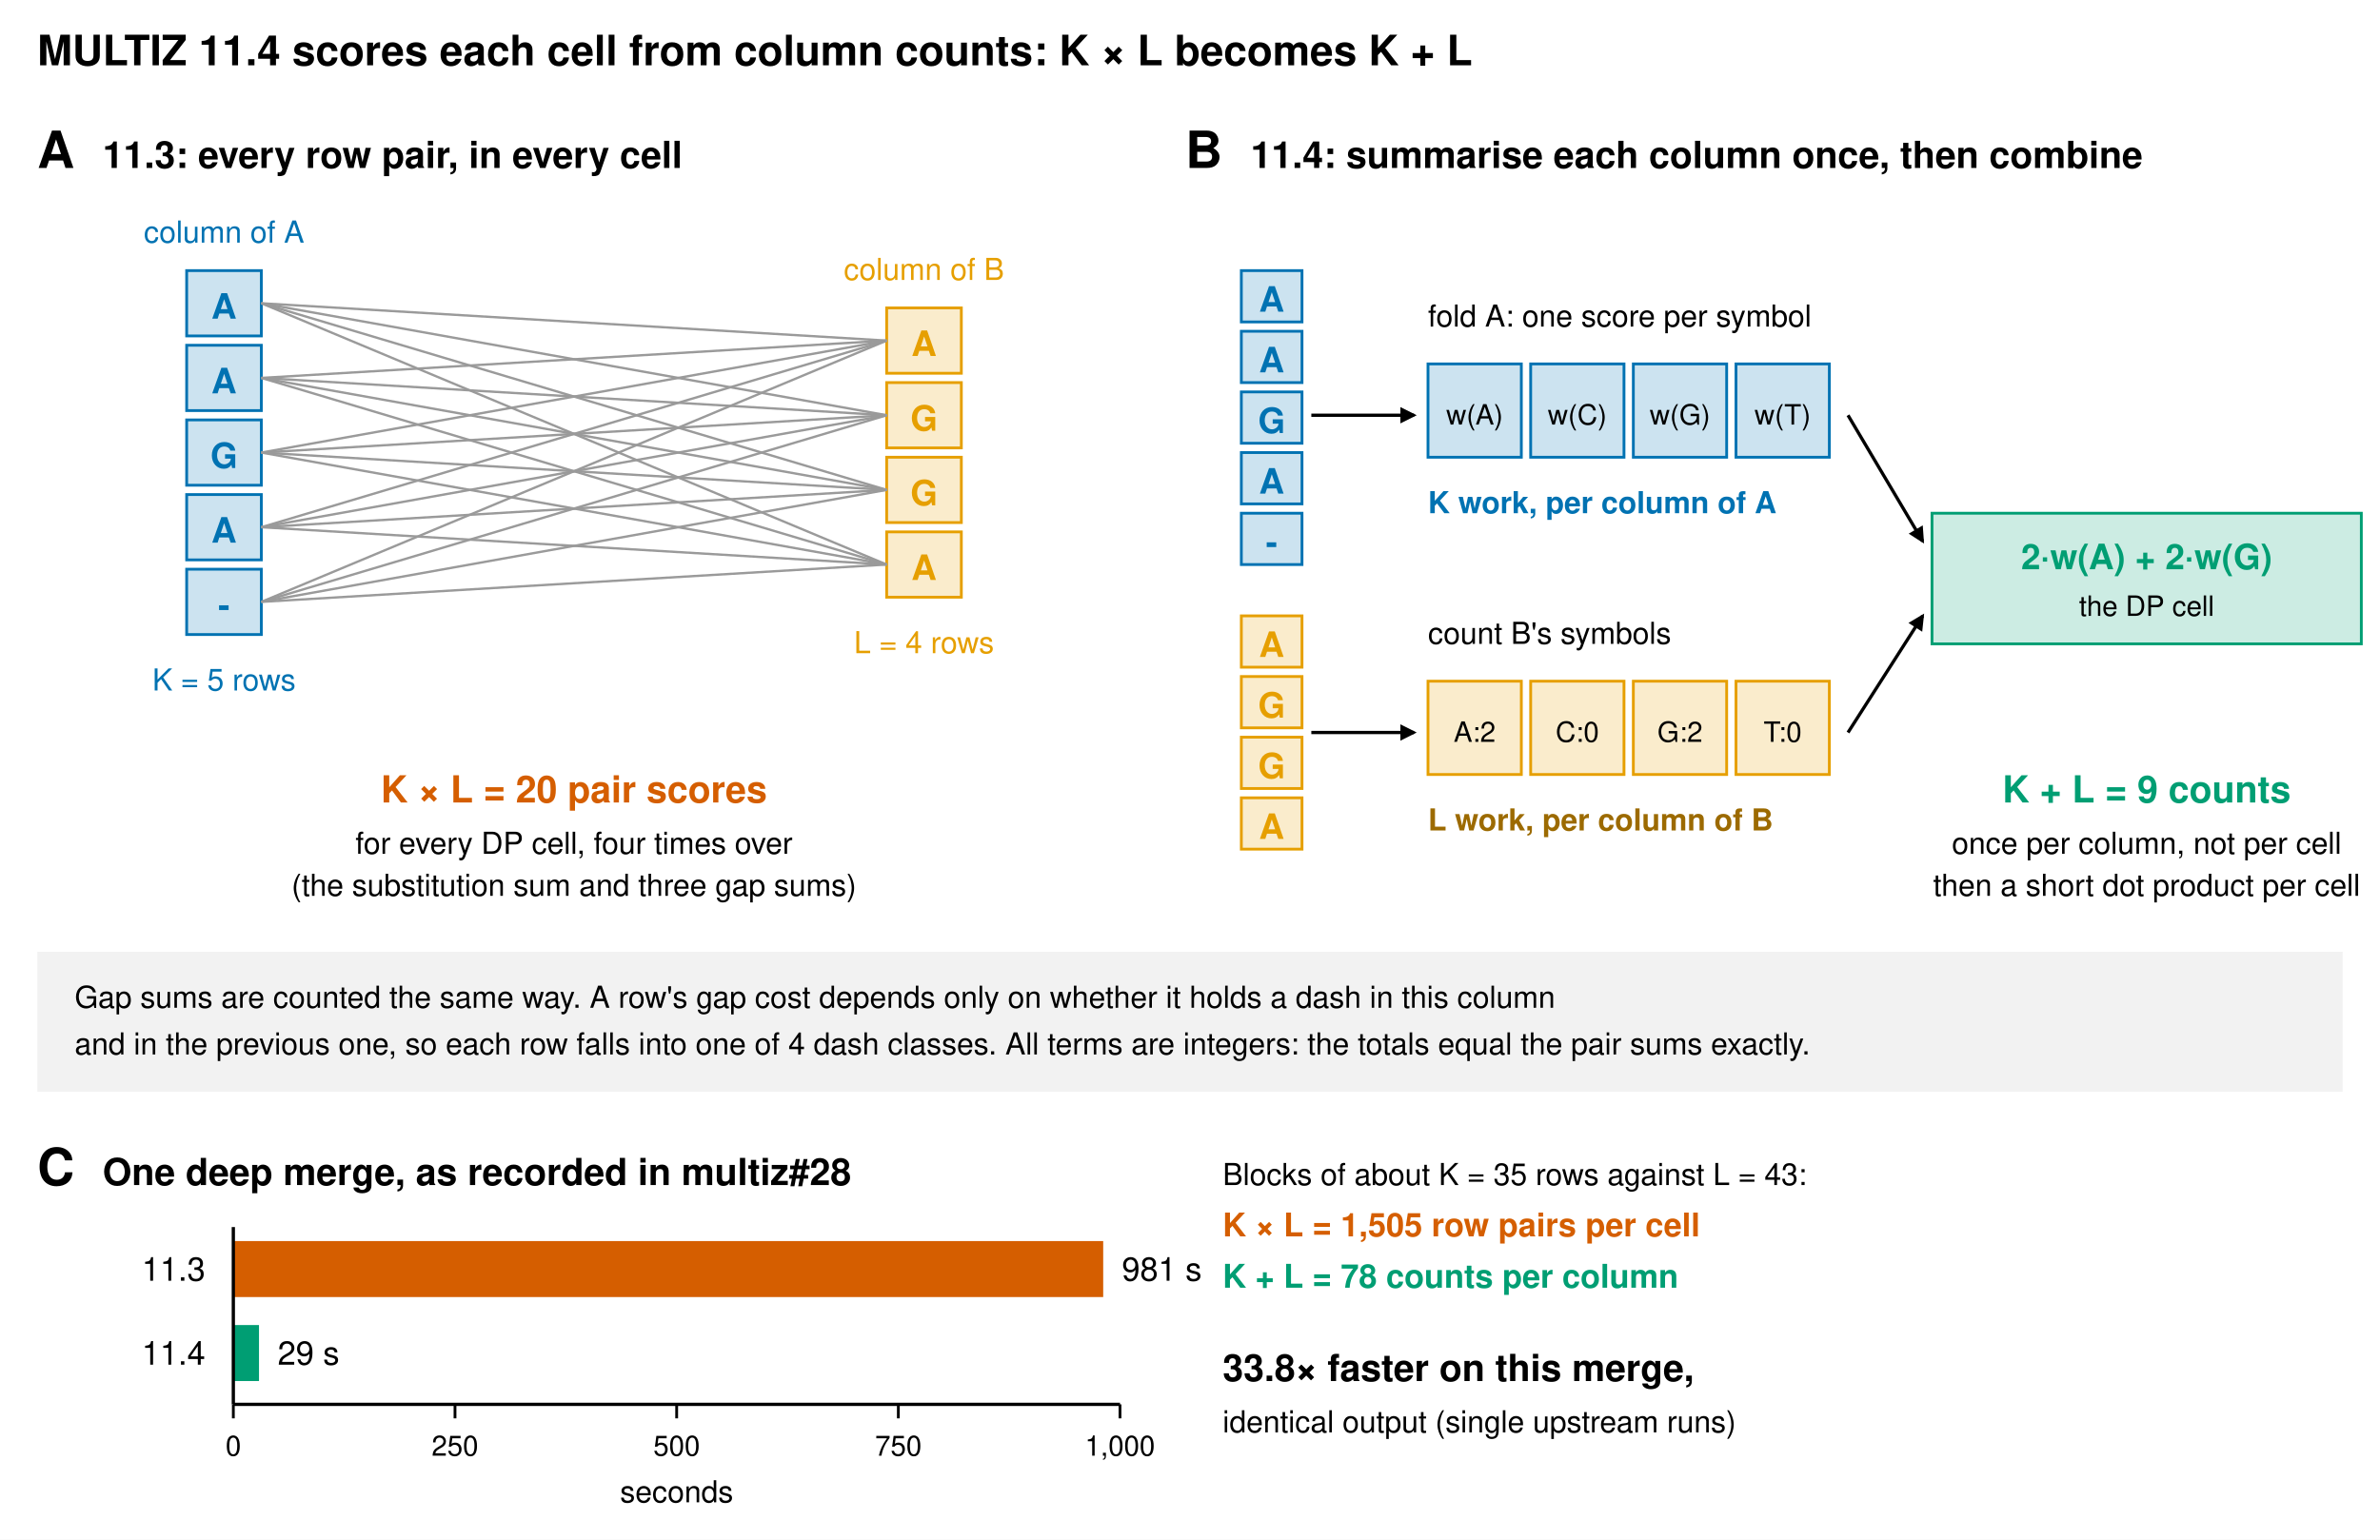
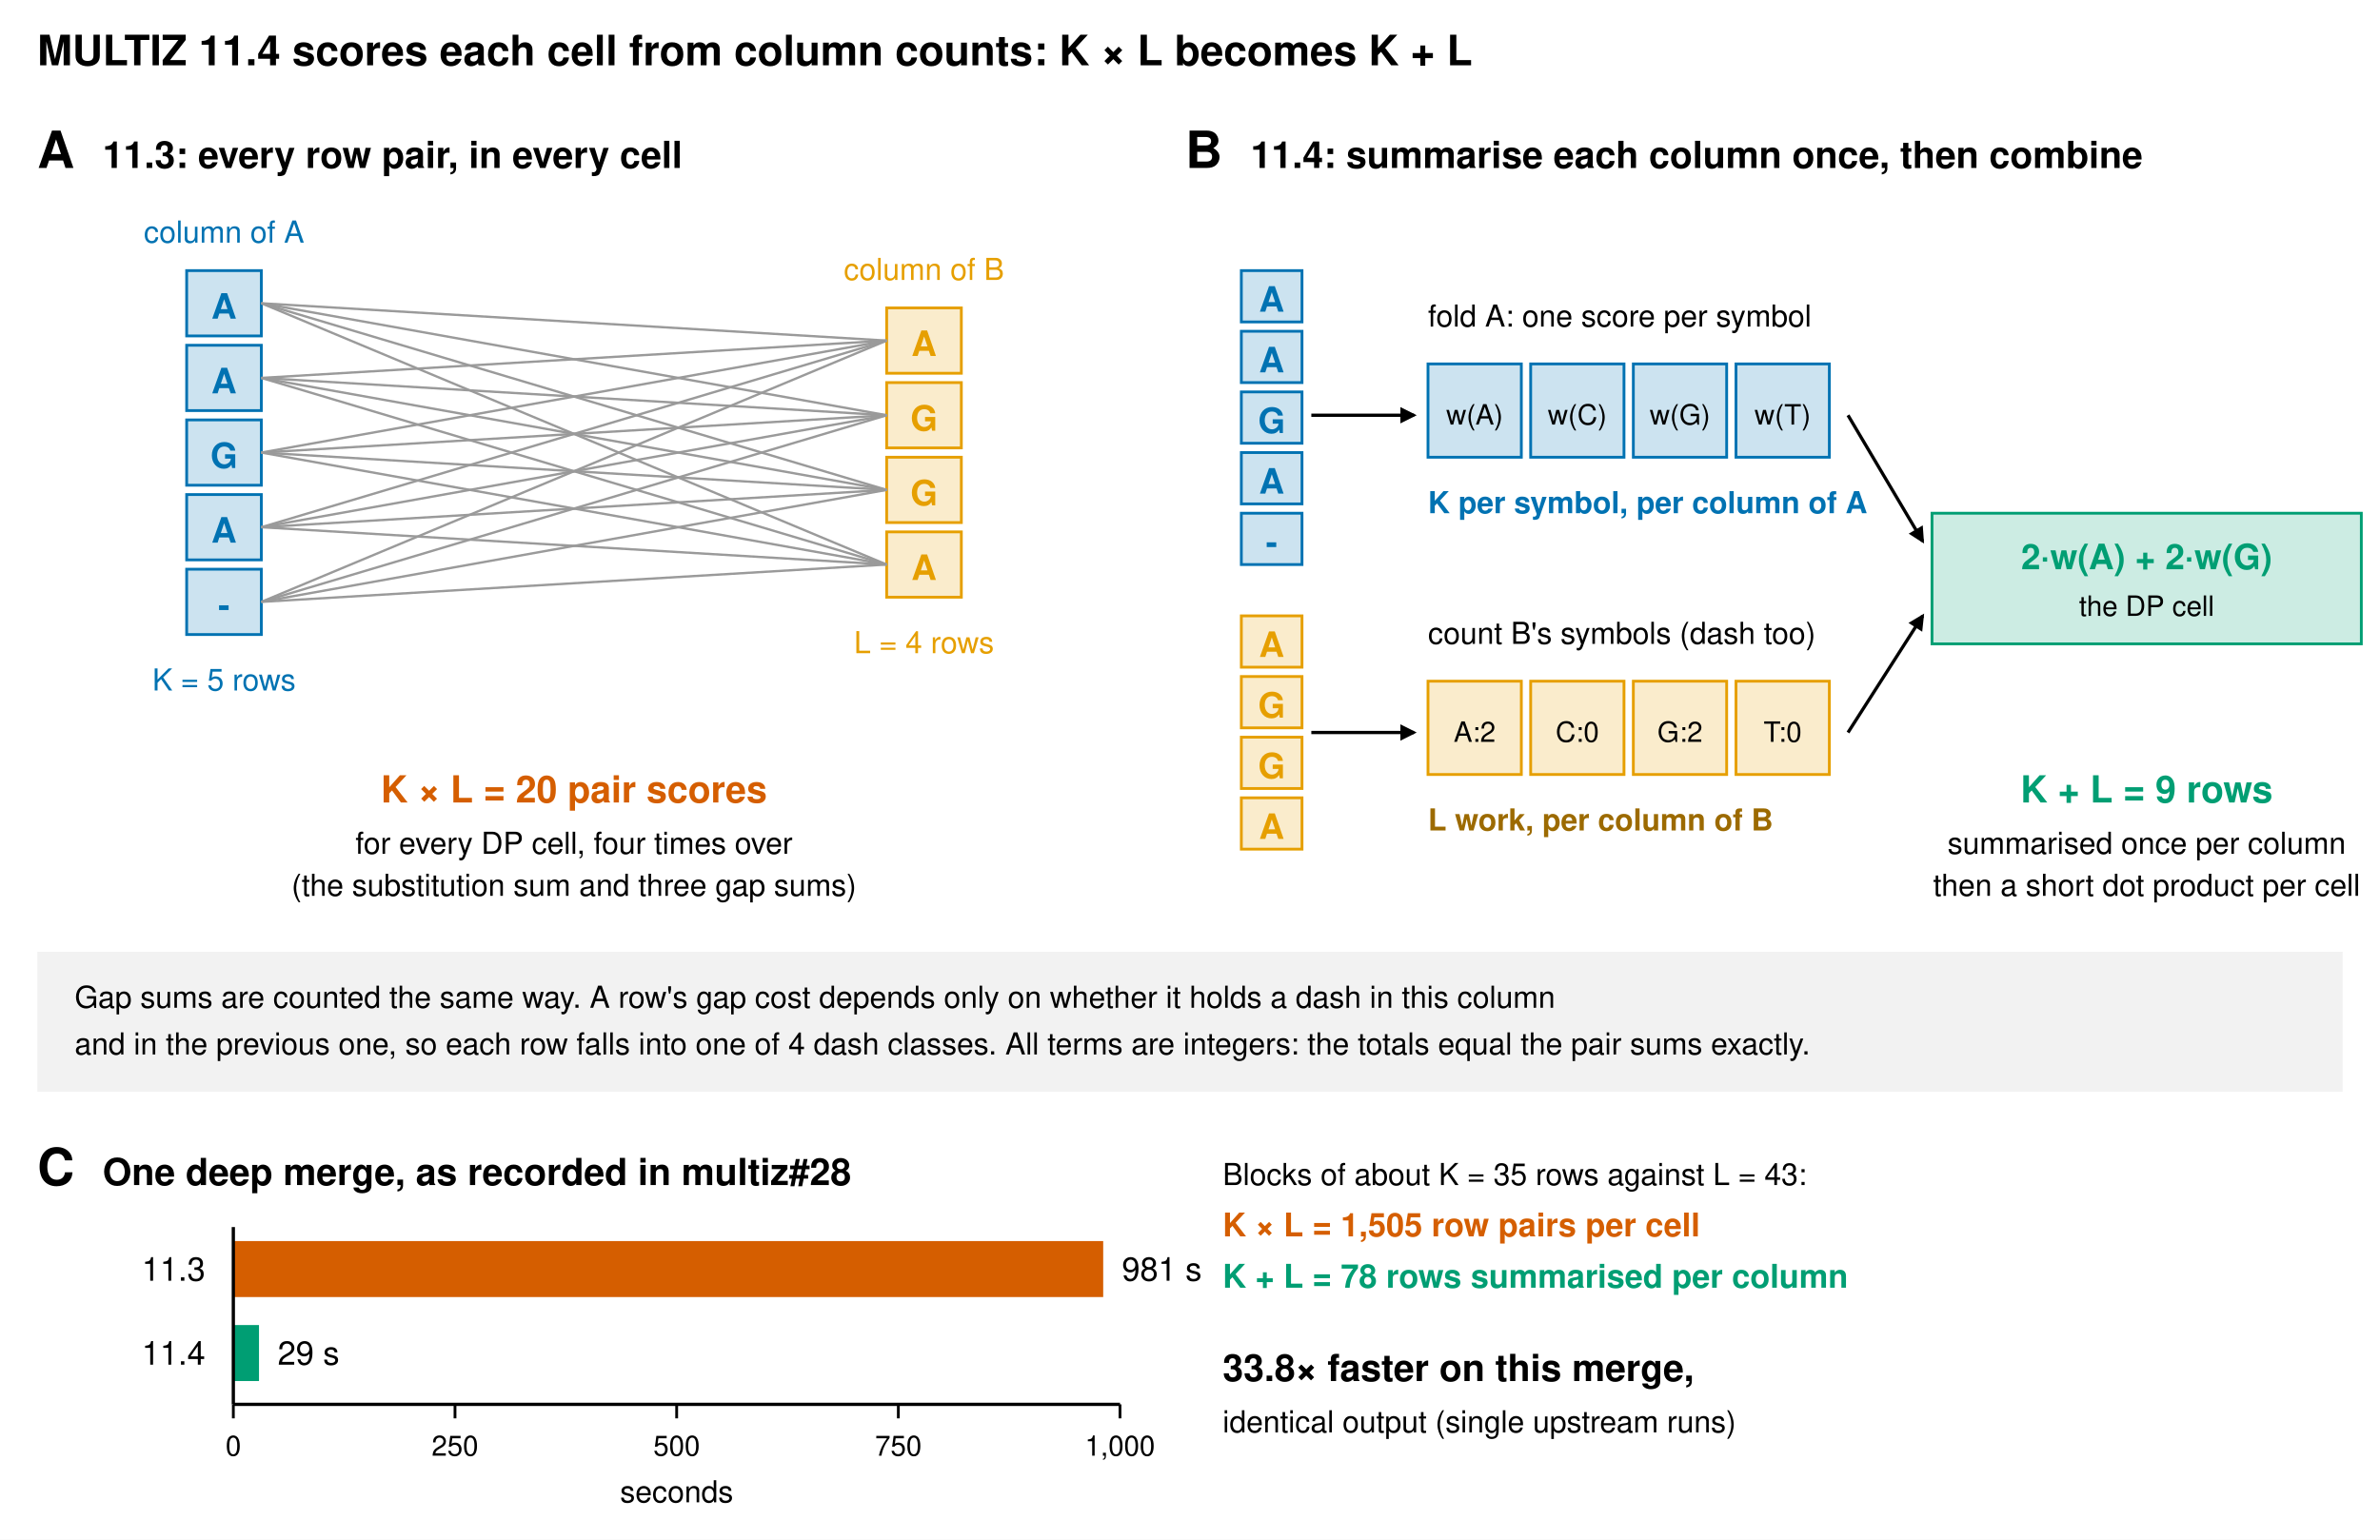
<svg xmlns="http://www.w3.org/2000/svg" width="510" height="330" viewBox="0 0 510 330" font-family="Helvetica,Arial,sans-serif">
  <defs>
    <marker id="arrow" viewBox="0 0 6 6" refX="5" refY="3" markerWidth="5" markerHeight="5" orient="auto">
      <path d="M0,0 L6,3 L0,6 z" fill="#000000" />
    </marker>
  </defs>
  <rect width="510" height="330" fill="#ffffff" />
  <text x="8.0" y="14.0" font-size="9" text-anchor="start" font-weight="bold" fill="#000000">MULTIZ 11.4 scores each cell from column counts: K × L becomes K + L</text>
  <text x="8.0" y="36.0" font-size="11" text-anchor="start" font-weight="bold" fill="#000000">A</text>
  <text x="22.0" y="36.0" font-size="8" text-anchor="start" font-weight="bold" fill="#000000">11.3: every row pair, in every cell</text>
  <rect x="40.0" y="58.0" width="16.0" height="14.0" fill="#CCE3F0" stroke="#0072B2" stroke-width="0.6" />
  <text x="48.0" y="68.3" font-size="7.5" text-anchor="middle" font-weight="bold" fill="#0072B2">A</text>
  <rect x="40.0" y="74.0" width="16.0" height="14.0" fill="#CCE3F0" stroke="#0072B2" stroke-width="0.6" />
  <text x="48.0" y="84.3" font-size="7.5" text-anchor="middle" font-weight="bold" fill="#0072B2">A</text>
  <rect x="40.0" y="90.0" width="16.0" height="14.0" fill="#CCE3F0" stroke="#0072B2" stroke-width="0.6" />
  <text x="48.0" y="100.3" font-size="7.5" text-anchor="middle" font-weight="bold" fill="#0072B2">G</text>
  <rect x="40.0" y="106.0" width="16.0" height="14.0" fill="#CCE3F0" stroke="#0072B2" stroke-width="0.6" />
  <text x="48.0" y="116.3" font-size="7.5" text-anchor="middle" font-weight="bold" fill="#0072B2">A</text>
  <rect x="40.0" y="122.0" width="16.0" height="14.0" fill="#CCE3F0" stroke="#0072B2" stroke-width="0.6" />
  <text x="48.0" y="132.3" font-size="7.5" text-anchor="middle" font-weight="bold" fill="#0072B2">-</text>
  <rect x="190.0" y="66.0" width="16.0" height="14.0" fill="#FAECCC" stroke="#E69F00" stroke-width="0.6" />
  <text x="198.0" y="76.3" font-size="7.5" text-anchor="middle" font-weight="bold" fill="#E69F00">A</text>
  <rect x="190.0" y="82.0" width="16.0" height="14.0" fill="#FAECCC" stroke="#E69F00" stroke-width="0.6" />
  <text x="198.0" y="92.3" font-size="7.5" text-anchor="middle" font-weight="bold" fill="#E69F00">G</text>
  <rect x="190.0" y="98.0" width="16.0" height="14.0" fill="#FAECCC" stroke="#E69F00" stroke-width="0.6" />
  <text x="198.0" y="108.3" font-size="7.5" text-anchor="middle" font-weight="bold" fill="#E69F00">G</text>
  <rect x="190.0" y="114.0" width="16.0" height="14.0" fill="#FAECCC" stroke="#E69F00" stroke-width="0.6" />
  <text x="198.0" y="124.3" font-size="7.5" text-anchor="middle" font-weight="bold" fill="#E69F00">A</text>
  <line x1="56.0" y1="65.0" x2="190.0" y2="73.0" stroke="#9A9A9A" stroke-width="0.5" />
  <line x1="56.0" y1="65.0" x2="190.0" y2="89.0" stroke="#9A9A9A" stroke-width="0.5" />
  <line x1="56.0" y1="65.0" x2="190.0" y2="105.0" stroke="#9A9A9A" stroke-width="0.5" />
  <line x1="56.0" y1="65.0" x2="190.0" y2="121.0" stroke="#9A9A9A" stroke-width="0.5" />
  <line x1="56.0" y1="81.0" x2="190.0" y2="73.0" stroke="#9A9A9A" stroke-width="0.5" />
  <line x1="56.0" y1="81.0" x2="190.0" y2="89.0" stroke="#9A9A9A" stroke-width="0.5" />
  <line x1="56.0" y1="81.0" x2="190.0" y2="105.0" stroke="#9A9A9A" stroke-width="0.5" />
  <line x1="56.0" y1="81.0" x2="190.0" y2="121.0" stroke="#9A9A9A" stroke-width="0.5" />
  <line x1="56.0" y1="97.0" x2="190.0" y2="73.0" stroke="#9A9A9A" stroke-width="0.5" />
  <line x1="56.0" y1="97.0" x2="190.0" y2="89.0" stroke="#9A9A9A" stroke-width="0.5" />
  <line x1="56.0" y1="97.0" x2="190.0" y2="105.0" stroke="#9A9A9A" stroke-width="0.5" />
  <line x1="56.0" y1="97.0" x2="190.0" y2="121.0" stroke="#9A9A9A" stroke-width="0.5" />
  <line x1="56.0" y1="113.0" x2="190.0" y2="73.0" stroke="#9A9A9A" stroke-width="0.5" />
  <line x1="56.0" y1="113.0" x2="190.0" y2="89.0" stroke="#9A9A9A" stroke-width="0.5" />
  <line x1="56.0" y1="113.0" x2="190.0" y2="105.0" stroke="#9A9A9A" stroke-width="0.5" />
  <line x1="56.0" y1="113.0" x2="190.0" y2="121.0" stroke="#9A9A9A" stroke-width="0.5" />
  <line x1="56.0" y1="129.0" x2="190.0" y2="73.0" stroke="#9A9A9A" stroke-width="0.5" />
  <line x1="56.0" y1="129.0" x2="190.0" y2="89.0" stroke="#9A9A9A" stroke-width="0.5" />
  <line x1="56.0" y1="129.0" x2="190.0" y2="105.0" stroke="#9A9A9A" stroke-width="0.5" />
  <line x1="56.0" y1="129.0" x2="190.0" y2="121.0" stroke="#9A9A9A" stroke-width="0.5" />
  <text x="48.0" y="52.0" font-size="6.5" text-anchor="middle" font-weight="normal" fill="#0072B2">column of A</text>
  <text x="48.0" y="148.0" font-size="6.5" text-anchor="middle" font-weight="normal" fill="#0072B2">K = 5 rows</text>
  <text x="198.0" y="60.0" font-size="6.5" text-anchor="middle" font-weight="normal" fill="#E69F00">column of B</text>
  <text x="198.0" y="140.0" font-size="6.5" text-anchor="middle" font-weight="normal" fill="#E69F00">L = 4 rows</text>
  <text x="123.0" y="172.0" font-size="8" text-anchor="middle" font-weight="bold" fill="#D55E00">K × L = 20 pair scores</text>
  <text x="123.0" y="183.0" font-size="6.5" text-anchor="middle" font-weight="normal" fill="#000000">for every DP cell, four times over</text>
  <text x="123.0" y="192.0" font-size="6.5" text-anchor="middle" font-weight="normal" fill="#000000">(the substitution sum and three gap sums)</text>
  <text x="254.0" y="36.0" font-size="11" text-anchor="start" font-weight="bold" fill="#000000">B</text>
  <text x="268.0" y="36.0" font-size="8" text-anchor="start" font-weight="bold" fill="#000000">11.4: summarise each column once, then combine</text>
  <rect x="266.0" y="58.0" width="13.0" height="11.0" fill="#CCE3F0" stroke="#0072B2" stroke-width="0.6" />
  <text x="272.5" y="66.8" font-size="7.5" text-anchor="middle" font-weight="bold" fill="#0072B2">A</text>
  <rect x="266.0" y="71.0" width="13.0" height="11.0" fill="#CCE3F0" stroke="#0072B2" stroke-width="0.6" />
  <text x="272.5" y="79.8" font-size="7.5" text-anchor="middle" font-weight="bold" fill="#0072B2">A</text>
  <rect x="266.0" y="84.0" width="13.0" height="11.0" fill="#CCE3F0" stroke="#0072B2" stroke-width="0.6" />
  <text x="272.5" y="92.8" font-size="7.5" text-anchor="middle" font-weight="bold" fill="#0072B2">G</text>
  <rect x="266.0" y="97.0" width="13.0" height="11.0" fill="#CCE3F0" stroke="#0072B2" stroke-width="0.6" />
  <text x="272.5" y="105.8" font-size="7.5" text-anchor="middle" font-weight="bold" fill="#0072B2">A</text>
  <rect x="266.0" y="110.0" width="13.0" height="11.0" fill="#CCE3F0" stroke="#0072B2" stroke-width="0.6" />
  <text x="272.5" y="118.8" font-size="7.5" text-anchor="middle" font-weight="bold" fill="#0072B2">-</text>
  <rect x="266.0" y="132.0" width="13.0" height="11.0" fill="#FAECCC" stroke="#E69F00" stroke-width="0.6" />
  <text x="272.5" y="140.8" font-size="7.5" text-anchor="middle" font-weight="bold" fill="#E69F00">A</text>
  <rect x="266.0" y="145.0" width="13.0" height="11.0" fill="#FAECCC" stroke="#E69F00" stroke-width="0.6" />
  <text x="272.5" y="153.8" font-size="7.5" text-anchor="middle" font-weight="bold" fill="#E69F00">G</text>
  <rect x="266.0" y="158.0" width="13.0" height="11.0" fill="#FAECCC" stroke="#E69F00" stroke-width="0.6" />
  <text x="272.5" y="166.8" font-size="7.5" text-anchor="middle" font-weight="bold" fill="#E69F00">G</text>
  <rect x="266.0" y="171.0" width="13.0" height="11.0" fill="#FAECCC" stroke="#E69F00" stroke-width="0.6" />
  <text x="272.5" y="179.8" font-size="7.5" text-anchor="middle" font-weight="bold" fill="#E69F00">A</text>
  <line x1="281.0" y1="89.0" x2="303.0" y2="89.0" stroke="#000000" stroke-width="0.7" marker-end="url(#arrow)" />
  <text x="306.0" y="70.0" font-size="6.5" text-anchor="start" font-weight="normal" fill="#000000">fold A: one score per symbol</text>
  <rect x="306.0" y="78.0" width="20.0" height="20.0" fill="#CCE3F0" stroke="#0072B2" stroke-width="0.6" />
  <text x="316.0" y="91.0" font-size="6" text-anchor="middle" font-weight="normal" fill="#000000">w(A)</text>
  <rect x="328.0" y="78.0" width="20.0" height="20.0" fill="#CCE3F0" stroke="#0072B2" stroke-width="0.6" />
  <text x="338.0" y="91.0" font-size="6" text-anchor="middle" font-weight="normal" fill="#000000">w(C)</text>
  <rect x="350.0" y="78.0" width="20.0" height="20.0" fill="#CCE3F0" stroke="#0072B2" stroke-width="0.6" />
  <text x="360.0" y="91.0" font-size="6" text-anchor="middle" font-weight="normal" fill="#000000">w(G)</text>
  <rect x="372.0" y="78.0" width="20.0" height="20.0" fill="#CCE3F0" stroke="#0072B2" stroke-width="0.6" />
  <text x="382.0" y="91.0" font-size="6" text-anchor="middle" font-weight="normal" fill="#000000">w(T)</text>
-   <text x="306.0" y="110.0" font-size="6.5" text-anchor="start" font-weight="bold" fill="#0072B2">K work, per column of A</text>
+   <text x="306.0" y="110.0" font-size="6.5" text-anchor="start" font-weight="bold" fill="#0072B2">K per symbol, per column of A</text>
  <line x1="281.0" y1="157.0" x2="303.0" y2="157.0" stroke="#000000" stroke-width="0.7" marker-end="url(#arrow)" />
-   <text x="306.0" y="138.0" font-size="6.5" text-anchor="start" font-weight="normal" fill="#000000">count B's symbols</text>
+   <text x="306.0" y="138.0" font-size="6.5" text-anchor="start" font-weight="normal" fill="#000000">count B's symbols (dash too)</text>
  <rect x="306.0" y="146.0" width="20.0" height="20.0" fill="#FAECCC" stroke="#E69F00" stroke-width="0.6" />
  <text x="316.0" y="159.0" font-size="6" text-anchor="middle" font-weight="normal" fill="#000000">A:2</text>
  <rect x="328.0" y="146.0" width="20.0" height="20.0" fill="#FAECCC" stroke="#E69F00" stroke-width="0.6" />
  <text x="338.0" y="159.0" font-size="6" text-anchor="middle" font-weight="normal" fill="#000000">C:0</text>
  <rect x="350.0" y="146.0" width="20.0" height="20.0" fill="#FAECCC" stroke="#E69F00" stroke-width="0.6" />
  <text x="360.0" y="159.0" font-size="6" text-anchor="middle" font-weight="normal" fill="#000000">G:2</text>
  <rect x="372.0" y="146.0" width="20.0" height="20.0" fill="#FAECCC" stroke="#E69F00" stroke-width="0.6" />
  <text x="382.0" y="159.0" font-size="6" text-anchor="middle" font-weight="normal" fill="#000000">T:0</text>
  <text x="306.0" y="178.0" font-size="6.5" text-anchor="start" font-weight="bold" fill="#9C6A00">L work, per column of B</text>
  <line x1="396.0" y1="89.0" x2="412.0" y2="116.0" stroke="#000000" stroke-width="0.7" marker-end="url(#arrow)" />
  <line x1="396.0" y1="157.0" x2="412.0" y2="132.0" stroke="#000000" stroke-width="0.7" marker-end="url(#arrow)" />
  <rect x="414.0" y="110.0" width="92.0" height="28.0" fill="#CCECE3" stroke="#009E73" stroke-width="0.6" />
  <text x="460.0" y="122.0" font-size="7.5" text-anchor="middle" font-weight="bold" fill="#009E73">2·w(A) + 2·w(G)</text>
  <text x="460.0" y="132.0" font-size="6" text-anchor="middle" font-weight="normal" fill="#000000">the DP cell</text>
-   <text x="460.0" y="172.0" font-size="8" text-anchor="middle" font-weight="bold" fill="#009E73">K + L = 9 counts</text>
-   <text x="460.0" y="183.0" font-size="6.5" text-anchor="middle" font-weight="normal" fill="#000000">once per column, not per cell</text>
+   <text x="460.0" y="172.0" font-size="8" text-anchor="middle" font-weight="bold" fill="#009E73">K + L = 9 rows</text>
+   <text x="460.0" y="183.0" font-size="6.5" text-anchor="middle" font-weight="normal" fill="#000000">summarised once per column</text>
  <text x="460.0" y="192.0" font-size="6.5" text-anchor="middle" font-weight="normal" fill="#000000">then a short dot product per cell</text>
  <rect x="8.0" y="204.0" width="494.0" height="30.0" fill="#F2F2F2" stroke="none" stroke-width="0.6" />
  <text x="16.0" y="216.0" font-size="6.5" text-anchor="start" font-weight="normal" fill="#000000">Gap sums are counted the same way. A row's gap cost depends only on whether it holds a dash in this column</text>
  <text x="16.0" y="226.0" font-size="6.5" text-anchor="start" font-weight="normal" fill="#000000">and in the previous one, so each row falls into one of 4 dash classes. All terms are integers: the totals equal the pair sums exactly.</text>
  <text x="8.0" y="254.0" font-size="11" text-anchor="start" font-weight="bold" fill="#000000">C</text>
  <text x="22.0" y="254.0" font-size="8" text-anchor="start" font-weight="bold" fill="#000000">One deep merge, as recorded in multiz#28</text>
  <text x="262.0" y="254.0" font-size="6.5" text-anchor="start" font-weight="normal" fill="#000000">Blocks of about K = 35 rows against L = 43:</text>
  <text x="262.0" y="265.0" font-size="7" text-anchor="start" font-weight="bold" fill="#D55E00">K × L = 1,505 row pairs per cell</text>
-   <text x="262.0" y="276.0" font-size="7" text-anchor="start" font-weight="bold" fill="#009E73">K + L = 78 counts per column</text>
+   <text x="262.0" y="276.0" font-size="7" text-anchor="start" font-weight="bold" fill="#009E73">K + L = 78 rows summarised per column</text>
  <text x="262.0" y="296.0" font-size="8" text-anchor="start" font-weight="bold" fill="#000000">33.8× faster on this merge,</text>
  <text x="262.0" y="307.0" font-size="6.5" text-anchor="start" font-weight="normal" fill="#000000">identical output (single upstream runs)</text>
  <rect x="50.0" y="266.0" width="186.4" height="12.0" fill="#D55E00" stroke="none" stroke-width="0.6" />
  <text x="44.0" y="274.5" font-size="7" text-anchor="end" font-weight="normal" fill="#000000">11.3</text>
  <text x="240.4" y="274.5" font-size="7" text-anchor="start" font-weight="normal" fill="#000000">981 s</text>
  <rect x="50.0" y="284.0" width="5.5" height="12.0" fill="#009E73" stroke="none" stroke-width="0.6" />
  <text x="44.0" y="292.5" font-size="7" text-anchor="end" font-weight="normal" fill="#000000">11.4</text>
  <text x="59.5" y="292.5" font-size="7" text-anchor="start" font-weight="normal" fill="#000000">29 s</text>
  <line x1="50.0" y1="263.0" x2="50.0" y2="301.0" stroke="#000000" stroke-width="0.7" />
  <line x1="50.0" y1="301.0" x2="240.0" y2="301.0" stroke="#000000" stroke-width="0.7" />
  <line x1="50.0" y1="301.0" x2="50.0" y2="304.0" stroke="#000000" stroke-width="0.6" />
  <text x="50.0" y="312.0" font-size="6" text-anchor="middle" font-weight="normal" fill="#000000">0</text>
  <line x1="97.5" y1="301.0" x2="97.5" y2="304.0" stroke="#000000" stroke-width="0.6" />
  <text x="97.5" y="312.0" font-size="6" text-anchor="middle" font-weight="normal" fill="#000000">250</text>
  <line x1="145.0" y1="301.0" x2="145.0" y2="304.0" stroke="#000000" stroke-width="0.6" />
  <text x="145.0" y="312.0" font-size="6" text-anchor="middle" font-weight="normal" fill="#000000">500</text>
  <line x1="192.5" y1="301.0" x2="192.5" y2="304.0" stroke="#000000" stroke-width="0.6" />
  <text x="192.5" y="312.0" font-size="6" text-anchor="middle" font-weight="normal" fill="#000000">750</text>
  <line x1="240.0" y1="301.0" x2="240.0" y2="304.0" stroke="#000000" stroke-width="0.6" />
  <text x="240.0" y="312.0" font-size="6" text-anchor="middle" font-weight="normal" fill="#000000">1,000</text>
  <text x="145.0" y="322.0" font-size="6.5" text-anchor="middle" font-weight="normal" fill="#000000">seconds</text>
</svg>
